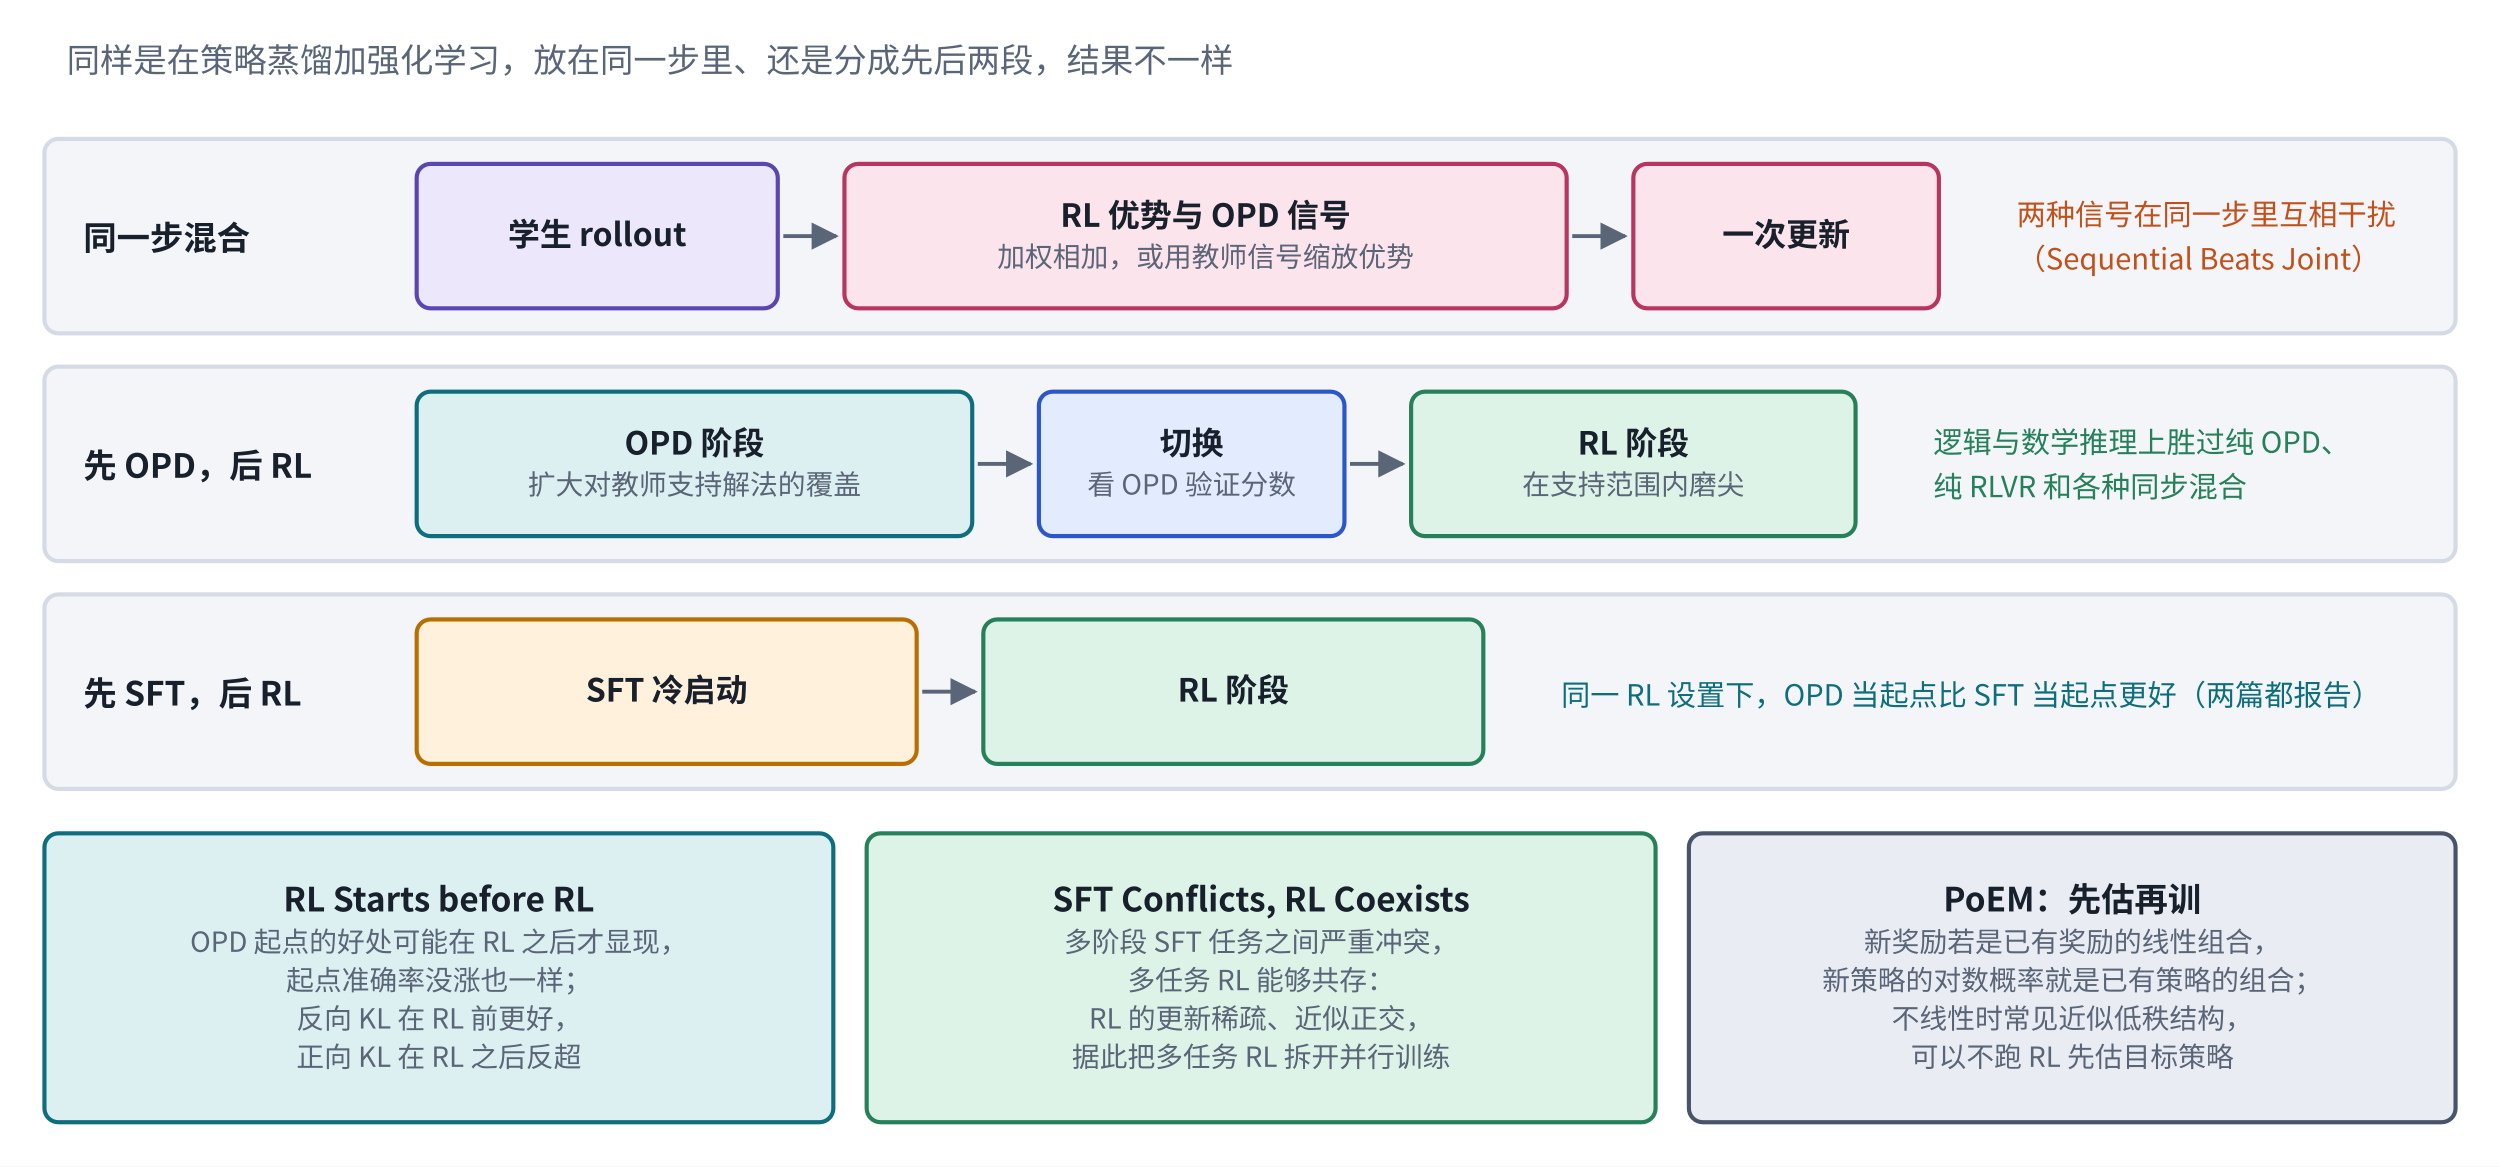
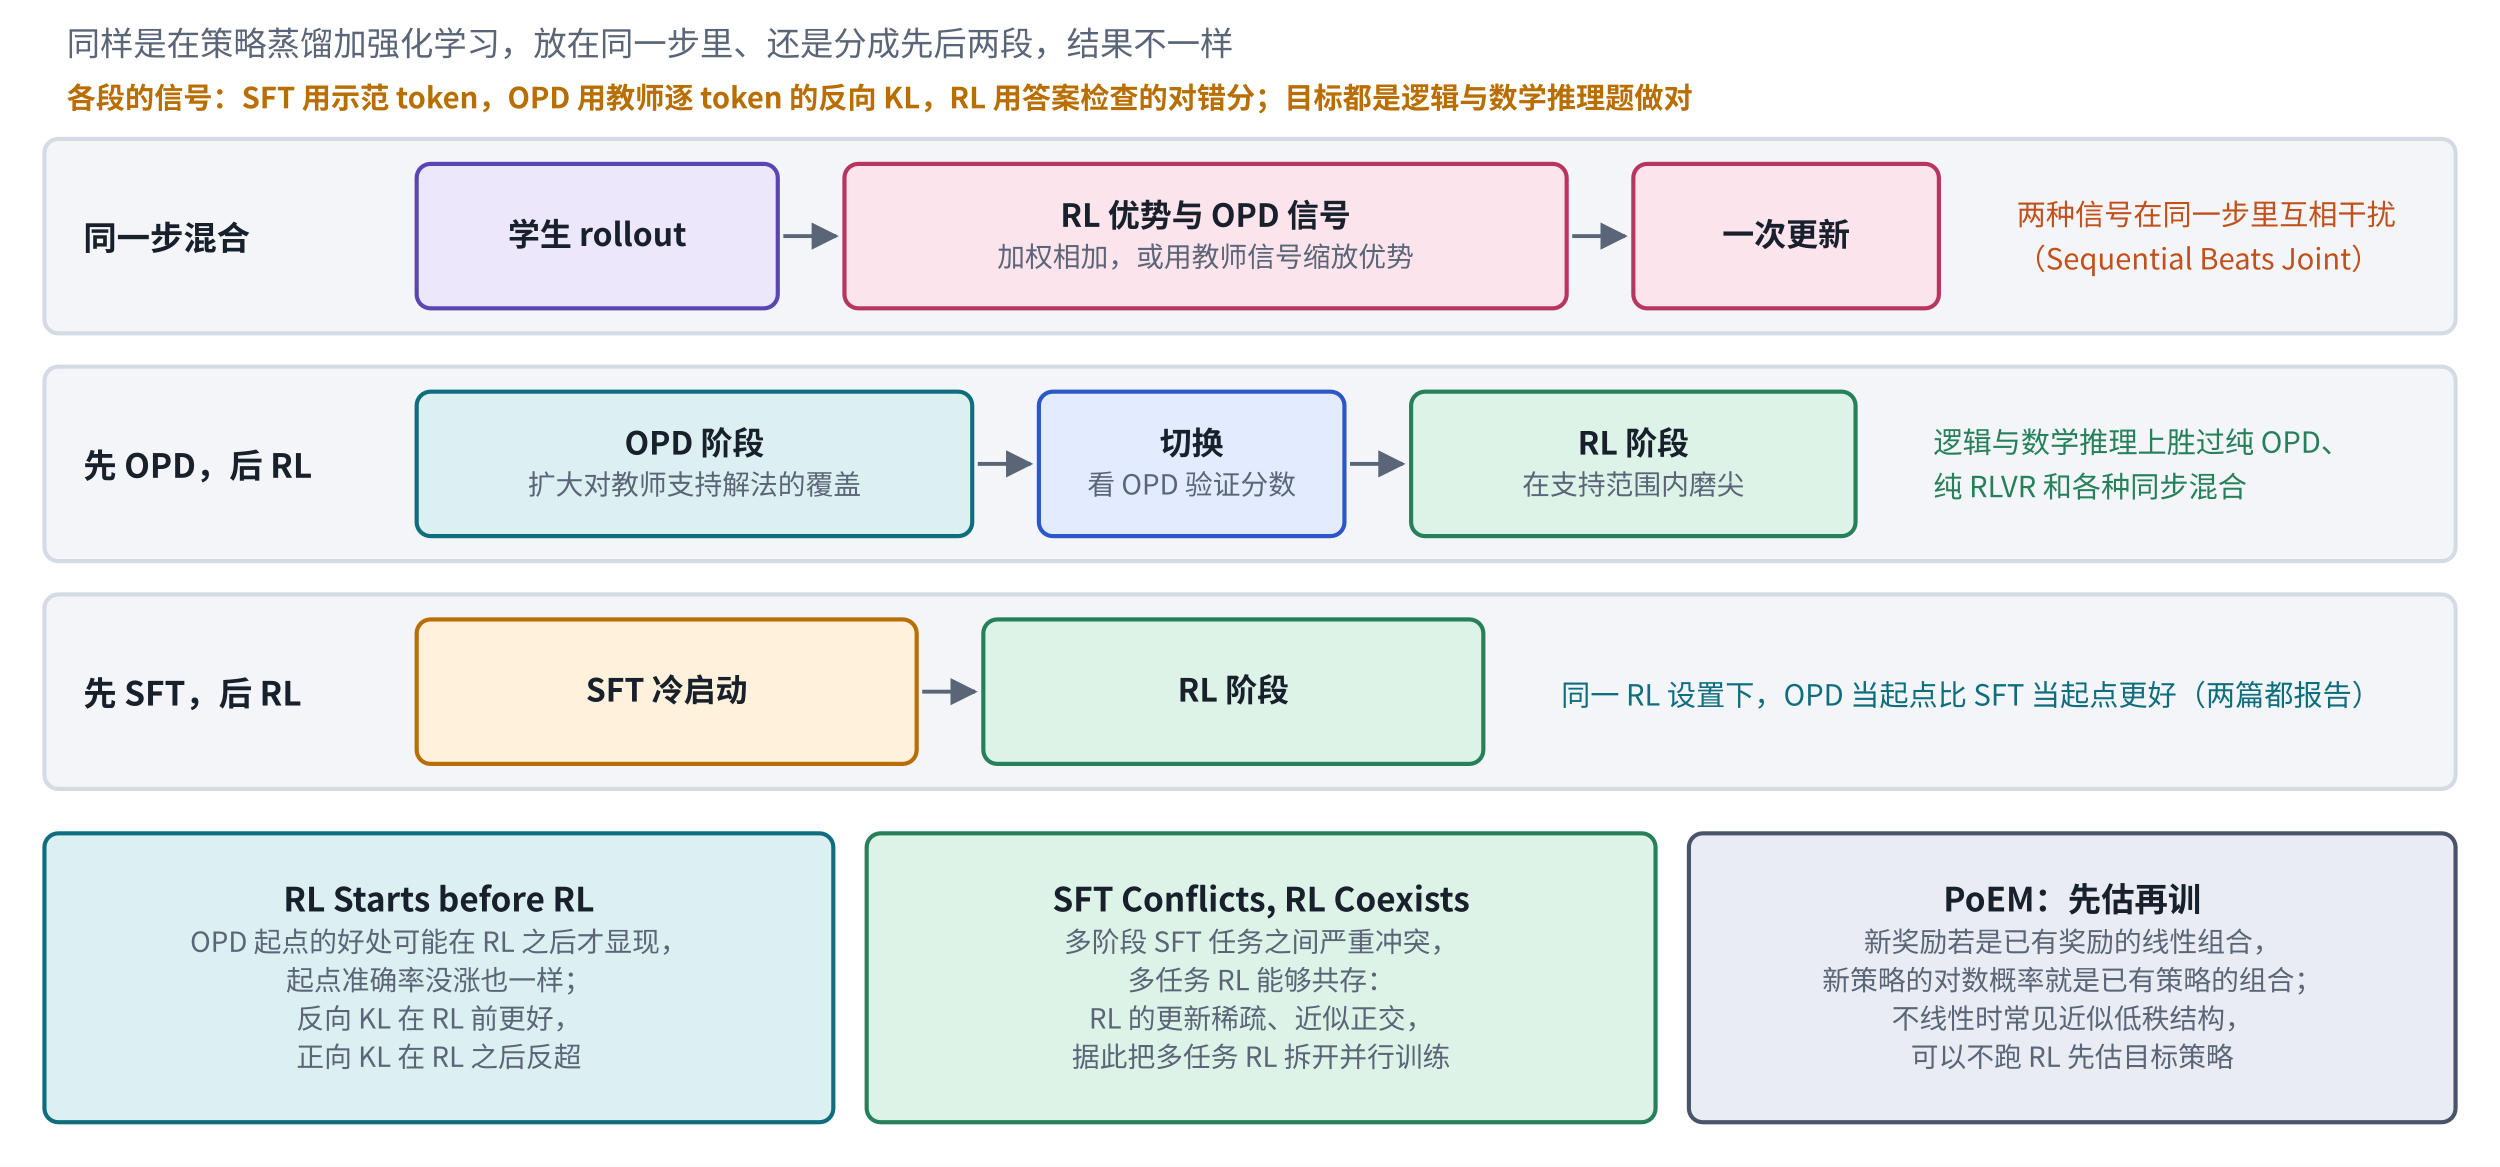
<svg xmlns="http://www.w3.org/2000/svg" viewBox="0 0 900 420" width="900" height="420" role="img" aria-label="三种信号的排列方式">
  <defs>
    <marker id="ah-b1order" viewBox="0 0 10 10" refX="9" refY="5" markerWidth="7" markerHeight="7" orient="auto-start-reverse">
      <path d="M0,0 L10,5 L0,10 z" fill="#5A6577" />
    </marker>
  </defs>
  <rect x="0" y="0" width="900" height="420" fill="#ffffff" />
  <rect x="16" y="50" width="868" height="70" rx="5" fill="#F3F5F8" stroke="#D5DBE4" stroke-width="1.5" />
  <path d="M282,85 L301,85" fill="none" stroke="#5A6577" stroke-width="1.4" marker-end="url(#ah-b1order)" />
  <path d="M566,85 L585,85" fill="none" stroke="#5A6577" stroke-width="1.4" marker-end="url(#ah-b1order)" />
  <rect x="16" y="132" width="868" height="70" rx="5" fill="#F3F5F8" stroke="#D5DBE4" stroke-width="1.5" />
  <path d="M352,167 L371,167" fill="none" stroke="#5A6577" stroke-width="1.4" marker-end="url(#ah-b1order)" />
  <path d="M486,167 L505,167" fill="none" stroke="#5A6577" stroke-width="1.4" marker-end="url(#ah-b1order)" />
  <rect x="16" y="214" width="868" height="70" rx="5" fill="#F3F5F8" stroke="#D5DBE4" stroke-width="1.5" />
  <path d="M332,249 L351,249" fill="none" stroke="#5A6577" stroke-width="1.4" marker-end="url(#ah-b1order)" />
  <rect x="150" y="59" width="130" height="52" rx="5" fill="#ECE7FB" stroke="#5B45B0" stroke-width="1.5" />
  <rect x="304" y="59" width="260" height="52" rx="5" fill="#FCE4EC" stroke="#B83560" stroke-width="1.5" />
  <rect x="588" y="59" width="110" height="52" rx="5" fill="#FCE4EC" stroke="#B83560" stroke-width="1.5" />
  <rect x="150" y="141" width="200" height="52" rx="5" fill="#DCEFF1" stroke="#0E6E7E" stroke-width="1.5" />
  <rect x="374" y="141" width="110" height="52" rx="5" fill="#E3EBFF" stroke="#2B57C9" stroke-width="1.5" />
  <rect x="508" y="141" width="160" height="52" rx="5" fill="#DDF3E8" stroke="#26805A" stroke-width="1.5" />
  <rect x="150" y="223" width="180" height="52" rx="5" fill="#FFF1DC" stroke="#B86E00" stroke-width="1.5" />
  <rect x="354" y="223" width="180" height="52" rx="5" fill="#DDF3E8" stroke="#26805A" stroke-width="1.5" />
  <rect x="16" y="300" width="284" height="104" rx="5" fill="#DCEFF1" stroke="#0E6E7E" stroke-width="1.5" />
  <rect x="312" y="300" width="284" height="104" rx="5" fill="#DDF3E8" stroke="#26805A" stroke-width="1.5" />
  <rect x="608" y="300" width="276" height="104" rx="5" fill="#E9EDF3" stroke="#47546A" stroke-width="1.5" />
-   <text x="24" y="26" text-anchor="start" font-size="12" font-weight="500" fill="#5A6577" font-family="PingFang SC, Noto Sans CJK SC, Microsoft YaHei, sans-serif">同样是在策略蒸馏加强化学习，放在同一步里、还是分成先后两段，结果不一样</text>
+   <text x="24" y="20" text-anchor="start" font-size="12" font-weight="500" fill="#5A6577" font-family="PingFang SC, Noto Sans CJK SC, Microsoft YaHei, sans-serif">同样是在策略蒸馏加强化学习，放在同一步里、还是分成先后两段，结果不一样</text>
+   <text x="24" y="39" text-anchor="start" font-size="10.5" font-weight="600" fill="#B86E00" font-family="PingFang SC, Noto Sans CJK SC, Microsoft YaHei, sans-serif">各段的信号：SFT 用示范 token，OPD 用教师逐 token 的反向 KL，RL 用答案检查的对错分；目标都是逻辑与数学推理题做对</text>
  <text x="30" y="90" text-anchor="start" font-size="12" font-weight="700" fill="#18202C" font-family="PingFang SC, Noto Sans CJK SC, Microsoft YaHei, sans-serif">同一步混合</text>
  <text x="215" y="88.565" text-anchor="middle" font-size="11.5" font-weight="600" fill="#18202C" font-family="PingFang SC, Noto Sans CJK SC, Microsoft YaHei, sans-serif">学生 rollout</text>
  <text x="434" y="81.665" text-anchor="middle" font-size="11.5" font-weight="600" fill="#18202C" font-family="PingFang SC, Noto Sans CJK SC, Microsoft YaHei, sans-serif">RL 优势与 OPD 信号</text>
  <text x="434" y="96.035" text-anchor="middle" font-size="10" font-weight="400" fill="#5A6577" font-family="PingFang SC, Noto Sans CJK SC, Microsoft YaHei, sans-serif">加权相加，或用教师信号缩放优势</text>
  <text x="643" y="88.565" text-anchor="middle" font-size="11.5" font-weight="600" fill="#18202C" font-family="PingFang SC, Noto Sans CJK SC, Microsoft YaHei, sans-serif">一次更新</text>
  <text x="726" y="81" text-anchor="start" font-size="10.5" font-weight="500" fill="#C2501A" font-family="PingFang SC, Noto Sans CJK SC, Microsoft YaHei, sans-serif">两种信号在同一步里互相干扰</text>
  <text x="726" y="97" text-anchor="start" font-size="10.5" font-weight="500" fill="#C2501A" font-family="PingFang SC, Noto Sans CJK SC, Microsoft YaHei, sans-serif">（Sequential Beats Joint）</text>
  <text x="30" y="172" text-anchor="start" font-size="12" font-weight="700" fill="#18202C" font-family="PingFang SC, Noto Sans CJK SC, Microsoft YaHei, sans-serif">先 OPD，后 RL</text>
  <text x="250" y="163.665" text-anchor="middle" font-size="11.5" font-weight="600" fill="#18202C" font-family="PingFang SC, Noto Sans CJK SC, Microsoft YaHei, sans-serif">OPD 阶段</text>
  <text x="250" y="178.035" text-anchor="middle" font-size="10" font-weight="400" fill="#5A6577" font-family="PingFang SC, Noto Sans CJK SC, Microsoft YaHei, sans-serif">扩大对教师支持解法的覆盖</text>
  <text x="429" y="163.665" text-anchor="middle" font-size="11.5" font-weight="600" fill="#18202C" font-family="PingFang SC, Noto Sans CJK SC, Microsoft YaHei, sans-serif">切换</text>
  <text x="429" y="178.035" text-anchor="middle" font-size="10" font-weight="400" fill="#5A6577" font-family="PingFang SC, Noto Sans CJK SC, Microsoft YaHei, sans-serif">看 OPD 验证分数</text>
  <text x="588" y="163.665" text-anchor="middle" font-size="11.5" font-weight="600" fill="#18202C" font-family="PingFang SC, Noto Sans CJK SC, Microsoft YaHei, sans-serif">RL 阶段</text>
  <text x="588" y="178.035" text-anchor="middle" font-size="10" font-weight="400" fill="#5A6577" font-family="PingFang SC, Noto Sans CJK SC, Microsoft YaHei, sans-serif">在支持范围内磨尖</text>
  <text x="696" y="163" text-anchor="start" font-size="10.5" font-weight="500" fill="#26805A" font-family="PingFang SC, Noto Sans CJK SC, Microsoft YaHei, sans-serif">逻辑与数学推理上胜过纯 OPD、</text>
  <text x="696" y="179" text-anchor="start" font-size="10.5" font-weight="500" fill="#26805A" font-family="PingFang SC, Noto Sans CJK SC, Microsoft YaHei, sans-serif">纯 RLVR 和各种同步混合</text>
  <text x="30" y="254" text-anchor="start" font-size="12" font-weight="700" fill="#18202C" font-family="PingFang SC, Noto Sans CJK SC, Microsoft YaHei, sans-serif">先 SFT，后 RL</text>
  <text x="240" y="252.565" text-anchor="middle" font-size="11.5" font-weight="600" fill="#18202C" font-family="PingFang SC, Noto Sans CJK SC, Microsoft YaHei, sans-serif">SFT 冷启动</text>
  <text x="444" y="252.565" text-anchor="middle" font-size="11.5" font-weight="600" fill="#18202C" font-family="PingFang SC, Noto Sans CJK SC, Microsoft YaHei, sans-serif">RL 阶段</text>
  <text x="562" y="254" text-anchor="start" font-size="10.5" font-weight="500" fill="#0E6E7E" font-family="PingFang SC, Noto Sans CJK SC, Microsoft YaHei, sans-serif">同一 RL 设置下，OPD 当起点比 SFT 当起点更好（两篇都报告）</text>
  <text x="158" y="328.12" text-anchor="middle" font-size="12" font-weight="600" fill="#18202C" font-family="PingFang SC, Noto Sans CJK SC, Microsoft YaHei, sans-serif">RL Starts before RL</text>
  <text x="158" y="342.68" text-anchor="middle" font-size="10" font-weight="400" fill="#5A6577" font-family="PingFang SC, Noto Sans CJK SC, Microsoft YaHei, sans-serif">OPD 起点的好处可能在 RL 之后才显现，</text>
  <text x="158" y="356.48" text-anchor="middle" font-size="10" font-weight="400" fill="#5A6577" font-family="PingFang SC, Noto Sans CJK SC, Microsoft YaHei, sans-serif">起点准确率没涨也一样；</text>
  <text x="158" y="370.28" text-anchor="middle" font-size="10" font-weight="400" fill="#5A6577" font-family="PingFang SC, Noto Sans CJK SC, Microsoft YaHei, sans-serif">反向 KL 在 RL 前更好，</text>
  <text x="158" y="384.08" text-anchor="middle" font-size="10" font-weight="400" fill="#5A6577" font-family="PingFang SC, Noto Sans CJK SC, Microsoft YaHei, sans-serif">正向 KL 在 RL 之后反超</text>
  <text x="454" y="328.12" text-anchor="middle" font-size="12" font-weight="600" fill="#18202C" font-family="PingFang SC, Noto Sans CJK SC, Microsoft YaHei, sans-serif">SFT Conflicts, RL Coexists</text>
  <text x="454" y="342.68" text-anchor="middle" font-size="10" font-weight="400" fill="#5A6577" font-family="PingFang SC, Noto Sans CJK SC, Microsoft YaHei, sans-serif">多阶段 SFT 任务之间严重冲突，</text>
  <text x="454" y="356.48" text-anchor="middle" font-size="10" font-weight="400" fill="#5A6577" font-family="PingFang SC, Noto Sans CJK SC, Microsoft YaHei, sans-serif">多任务 RL 能够共存：</text>
  <text x="454" y="370.28" text-anchor="middle" font-size="10" font-weight="400" fill="#5A6577" font-family="PingFang SC, Noto Sans CJK SC, Microsoft YaHei, sans-serif">RL 的更新稀疏、近似正交，</text>
  <text x="454" y="384.08" text-anchor="middle" font-size="10" font-weight="400" fill="#5A6577" font-family="PingFang SC, Noto Sans CJK SC, Microsoft YaHei, sans-serif">据此把多任务 RL 拆开并行训练</text>
  <text x="746" y="328.12" text-anchor="middle" font-size="12" font-weight="600" fill="#18202C" font-family="PingFang SC, Noto Sans CJK SC, Microsoft YaHei, sans-serif">PoEM：先估再训</text>
  <text x="746" y="342.68" text-anchor="middle" font-size="10" font-weight="400" fill="#5A6577" font-family="PingFang SC, Noto Sans CJK SC, Microsoft YaHei, sans-serif">新奖励若是已有奖励的线性组合，</text>
  <text x="746" y="356.48" text-anchor="middle" font-size="10" font-weight="400" fill="#5A6577" font-family="PingFang SC, Noto Sans CJK SC, Microsoft YaHei, sans-serif">新策略的对数概率就是已有策略的组合；</text>
  <text x="746" y="370.28" text-anchor="middle" font-size="10" font-weight="400" fill="#5A6577" font-family="PingFang SC, Noto Sans CJK SC, Microsoft YaHei, sans-serif">不线性时常见近似低秩结构，</text>
  <text x="746" y="384.08" text-anchor="middle" font-size="10" font-weight="400" fill="#5A6577" font-family="PingFang SC, Noto Sans CJK SC, Microsoft YaHei, sans-serif">可以不跑 RL 先估目标策略</text>
</svg>
